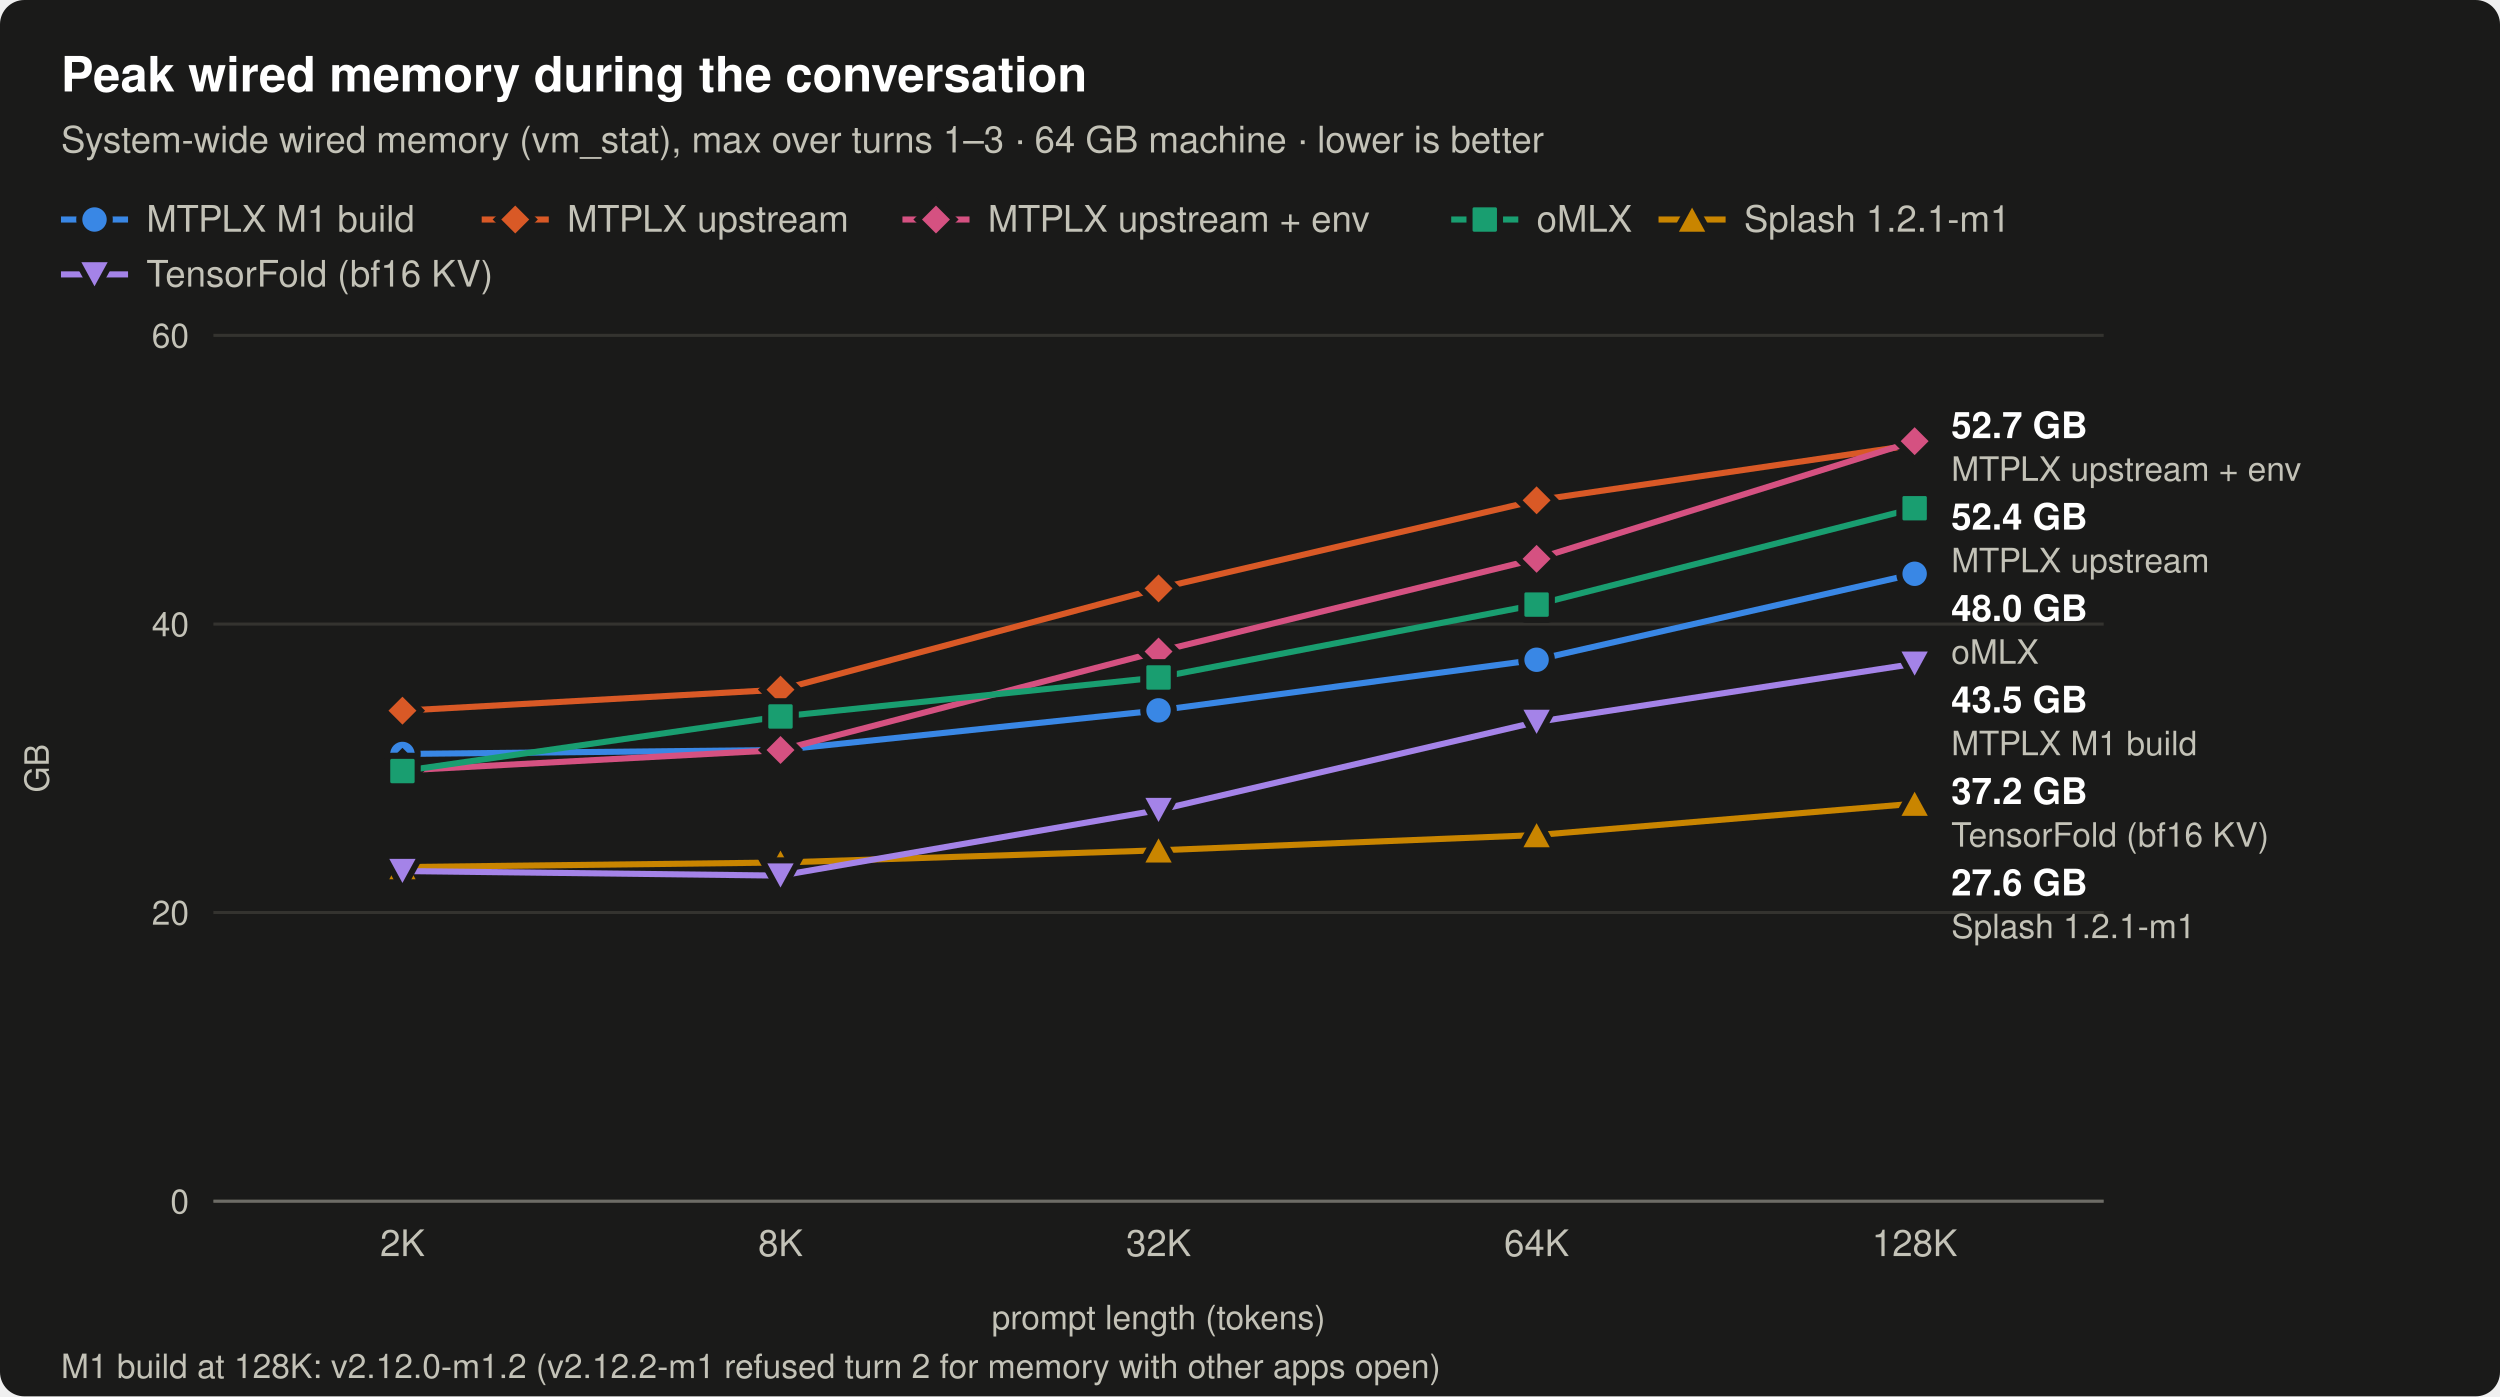
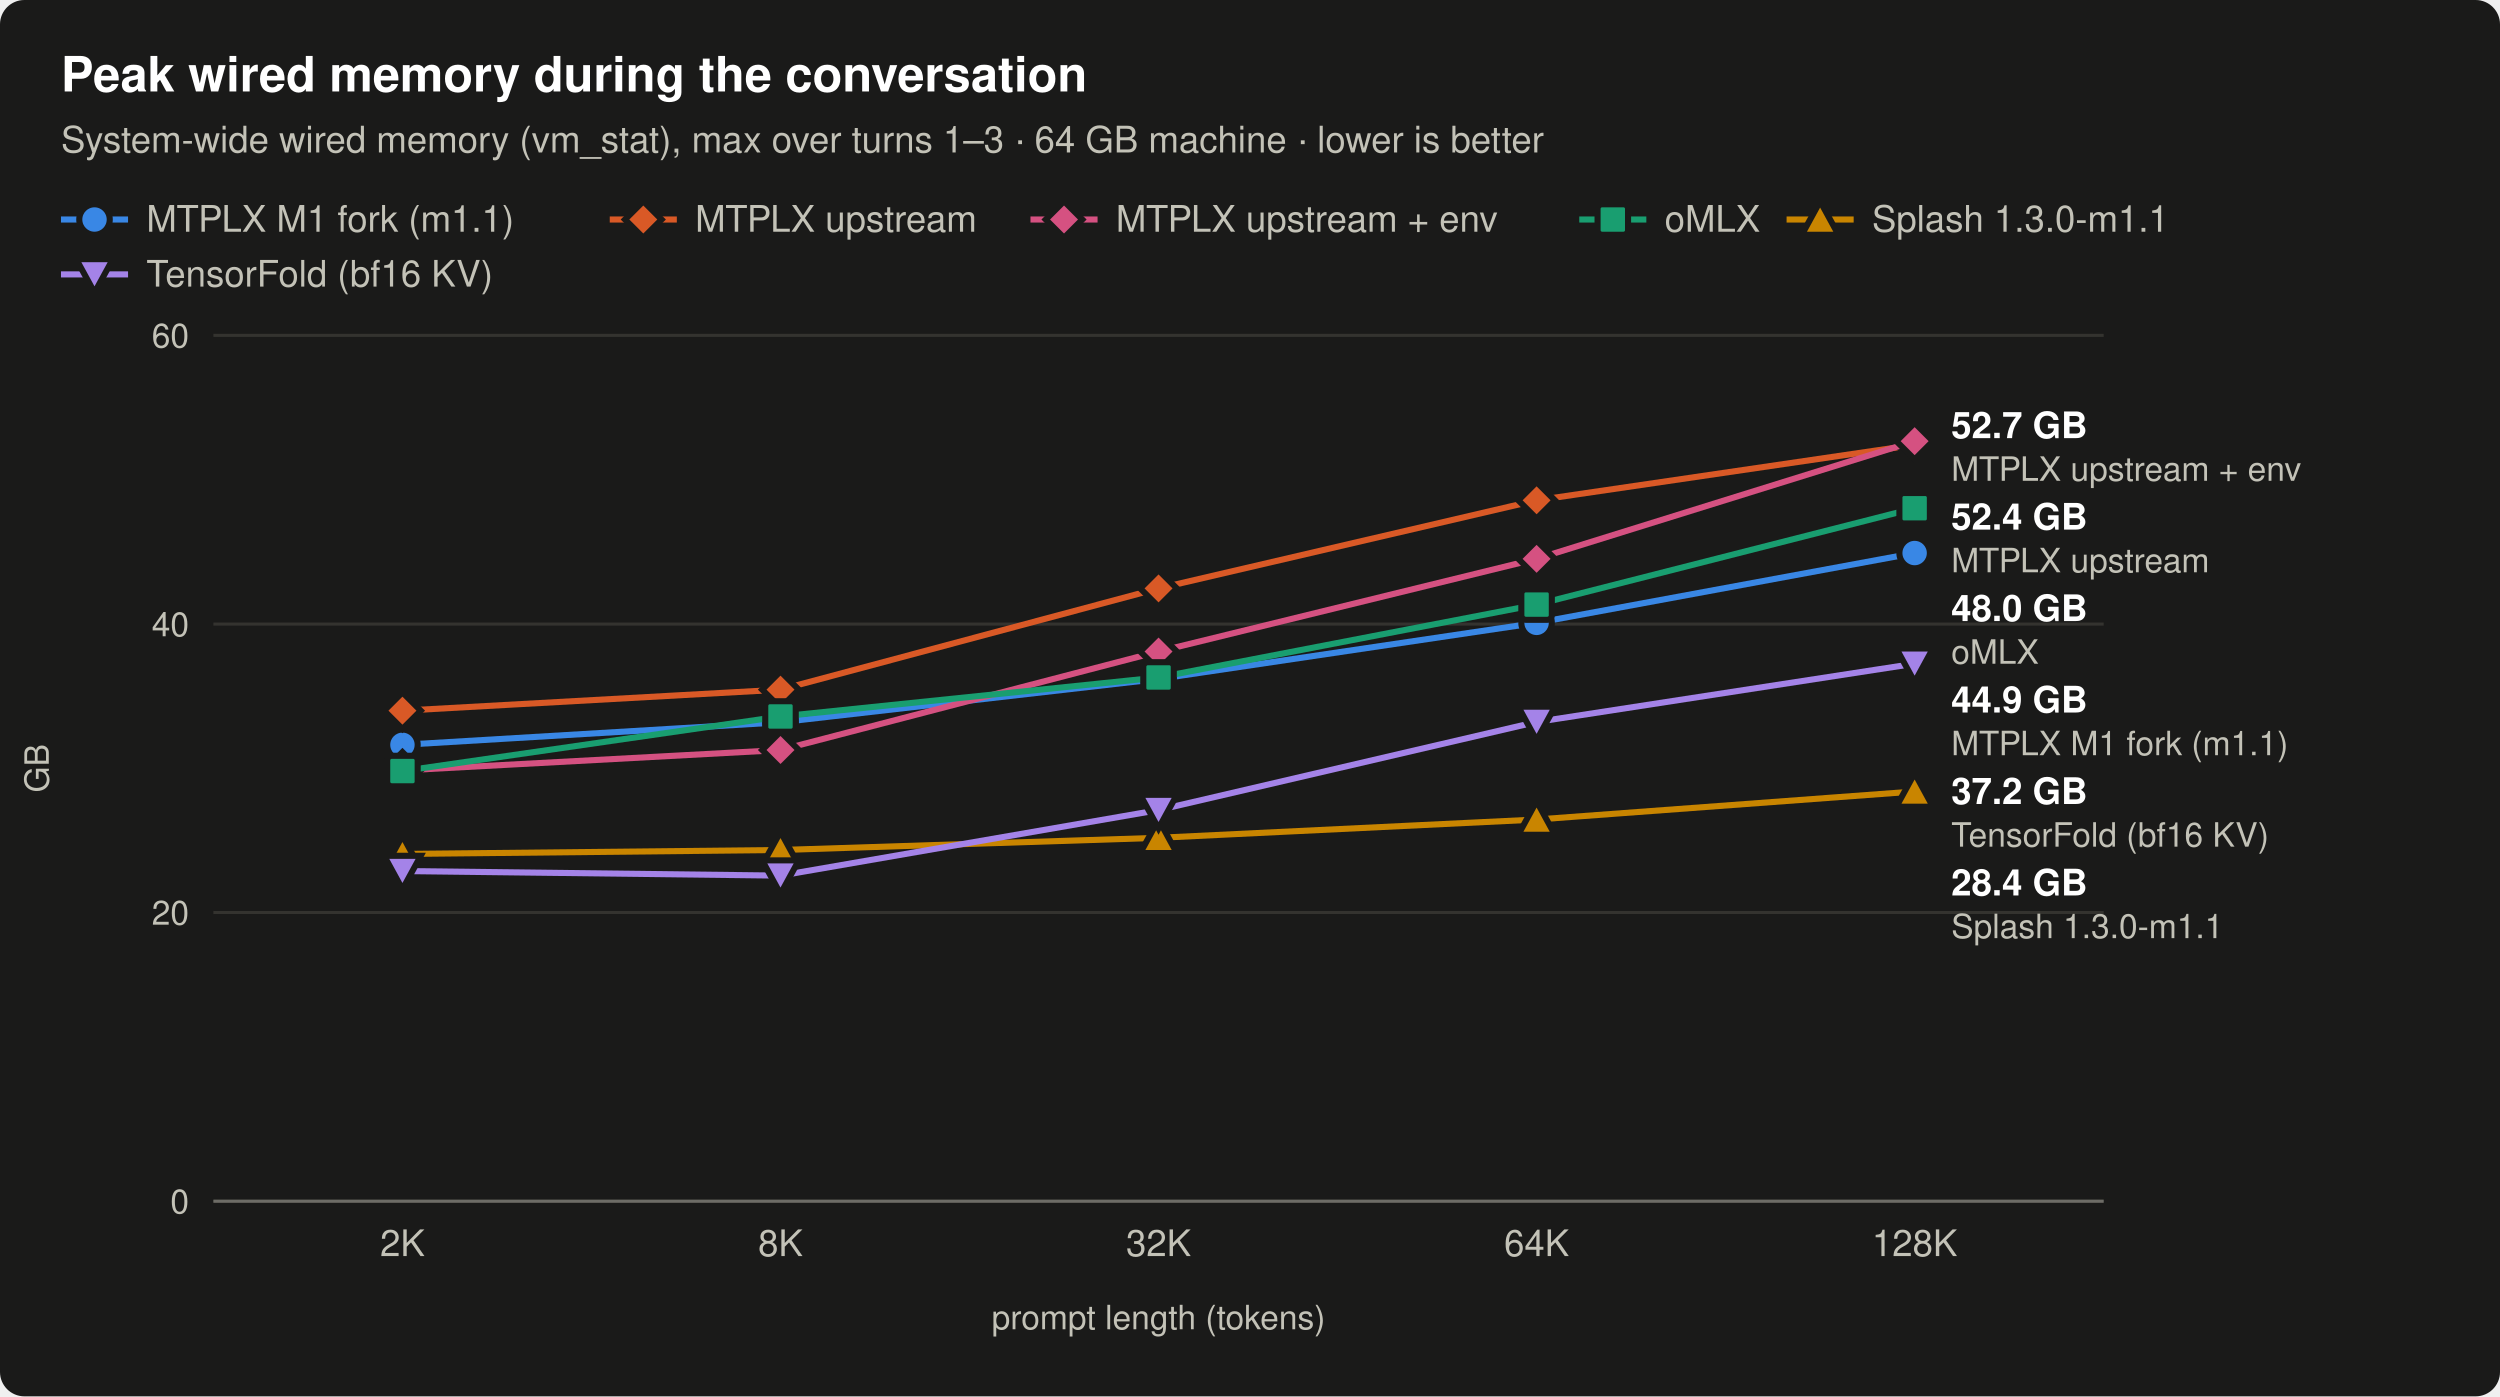
<svg xmlns="http://www.w3.org/2000/svg" viewBox="0 0 820 458" width="820" height="458" role="img" aria-label="Peak wired memory during the conversation" font-family="-apple-system,BlinkMacSystemFont,Segoe UI,Helvetica,Arial,sans-serif">
  <rect width="820" height="458" rx="8" fill="#1a1a19" />
  <text x="20" y="30" fill="#ffffff" font-size="16" font-weight="600">Peak wired memory during the conversation</text>
  <text x="20" y="50" fill="#c3c2b7" font-size="12">System-wide wired memory (vm_stat), max over turns 1–3 · 64 GB machine · lower is better</text>
  <line x1="20" x2="42" y1="72" y2="72" stroke="#3987e5" stroke-width="2" />
  <circle cx="31" cy="72" r="5" fill="#3987e5" stroke="#1a1a19" stroke-width="2" />
-   <text x="48" y="76" fill="#c3c2b7" font-size="12">MTPLX M1 build</text>
-   <line x1="158" x2="180" y1="72" y2="72" stroke="#d95926" stroke-width="2" />
-   <path d="M169 66L175 72L169 78L163 72Z" fill="#d95926" stroke="#1a1a19" stroke-width="2" />
-   <text x="186" y="76" fill="#c3c2b7" font-size="12">MTPLX upstream</text>
-   <line x1="296" x2="318" y1="72" y2="72" stroke="#d55181" stroke-width="2" />
-   <path d="M307 66L313 72L307 78L301 72Z" fill="#d55181" stroke="#1a1a19" stroke-width="2" />
-   <text x="324" y="76" fill="#c3c2b7" font-size="12">MTPLX upstream + env</text>
-   <line x1="476" x2="498" y1="72" y2="72" stroke="#199e70" stroke-width="2" />
-   <rect x="482" y="67" width="10" height="10" rx="1.5" fill="#199e70" stroke="#1a1a19" stroke-width="2" />
-   <text x="504" y="76" fill="#c3c2b7" font-size="12">oMLX</text>
-   <line x1="544" x2="566" y1="72" y2="72" stroke="#c98500" stroke-width="2" />
-   <path d="M555 66L561 77L549 77Z" fill="#c98500" stroke="#1a1a19" stroke-width="2" />
-   <text x="572" y="76" fill="#c3c2b7" font-size="12">Splash 1.2.1-m1</text>
+   <text x="48" y="76" fill="#c3c2b7" font-size="12">MTPLX M1 fork (m1.1)</text>
+   <line x1="200" x2="222" y1="72" y2="72" stroke="#d95926" stroke-width="2" />
+   <path d="M211 66L217 72L211 78L205 72Z" fill="#d95926" stroke="#1a1a19" stroke-width="2" />
+   <text x="228" y="76" fill="#c3c2b7" font-size="12">MTPLX upstream</text>
+   <line x1="338" x2="360" y1="72" y2="72" stroke="#d55181" stroke-width="2" />
+   <path d="M349 66L355 72L349 78L343 72Z" fill="#d55181" stroke="#1a1a19" stroke-width="2" />
+   <text x="366" y="76" fill="#c3c2b7" font-size="12">MTPLX upstream + env</text>
+   <line x1="518" x2="540" y1="72" y2="72" stroke="#199e70" stroke-width="2" />
+   <rect x="524" y="67" width="10" height="10" rx="1.5" fill="#199e70" stroke="#1a1a19" stroke-width="2" />
+   <text x="546" y="76" fill="#c3c2b7" font-size="12">oMLX</text>
+   <line x1="586" x2="608" y1="72" y2="72" stroke="#c98500" stroke-width="2" />
+   <path d="M597 66L603 77L591 77Z" fill="#c98500" stroke="#1a1a19" stroke-width="2" />
+   <text x="614" y="76" fill="#c3c2b7" font-size="12">Splash 1.3.0-m1.1</text>
  <line x1="20" x2="42" y1="90" y2="90" stroke="#a483e8" stroke-width="2" />
  <path d="M31 96L37 85L25 85Z" fill="#a483e8" stroke="#1a1a19" stroke-width="2" />
  <text x="48" y="94" fill="#c3c2b7" font-size="12">TensorFold (bf16 KV)</text>
  <line x1="70" x2="690" y1="394.0" y2="394.0" stroke="#34332f" />
  <text x="62" y="398.0" fill="#c3c2b7" font-size="11" text-anchor="end">0</text>
  <line x1="70" x2="690" y1="299.3" y2="299.3" stroke="#34332f" />
  <text x="62" y="303.3" fill="#c3c2b7" font-size="11" text-anchor="end">20</text>
  <line x1="70" x2="690" y1="204.7" y2="204.7" stroke="#34332f" />
  <text x="62" y="208.7" fill="#c3c2b7" font-size="11" text-anchor="end">40</text>
  <line x1="70" x2="690" y1="110.0" y2="110.0" stroke="#34332f" />
  <text x="62" y="114.0" fill="#c3c2b7" font-size="11" text-anchor="end">60</text>
  <line x1="70" x2="690" y1="394" y2="394" stroke="#6d6c66" />
  <text x="132.0" y="412" fill="#c3c2b7" font-size="12" text-anchor="middle">2K</text>
  <text x="256.0" y="412" fill="#c3c2b7" font-size="12" text-anchor="middle">8K</text>
  <text x="380.0" y="412" fill="#c3c2b7" font-size="12" text-anchor="middle">32K</text>
  <text x="504.0" y="412" fill="#c3c2b7" font-size="12" text-anchor="middle">64K</text>
  <text x="628.0" y="412" fill="#c3c2b7" font-size="12" text-anchor="middle">128K</text>
  <text x="380.0" y="436" fill="#c3c2b7" font-size="11" text-anchor="middle">prompt length (tokens)</text>
  <text x="16" y="252.0" fill="#c3c2b7" font-size="11" text-anchor="middle" transform="rotate(-90 16 252.0)">GB</text>
-   <polyline points="132.0,247.3 256.0,246.0 380.0,233.0 504.0,216.4 628.0,188.2" fill="none" stroke="#3987e5" stroke-width="2" stroke-linejoin="round" />
-   <circle cx="132.0" cy="247.3" r="5" fill="#3987e5" stroke="#1a1a19" stroke-width="2" />
-   <circle cx="256.0" cy="246.0" r="5" fill="#3987e5" stroke="#1a1a19" stroke-width="2" />
-   <circle cx="380.0" cy="233.0" r="5" fill="#3987e5" stroke="#1a1a19" stroke-width="2" />
-   <circle cx="504.0" cy="216.4" r="5" fill="#3987e5" stroke="#1a1a19" stroke-width="2" />
-   <circle cx="628.0" cy="188.2" r="5" fill="#3987e5" stroke="#1a1a19" stroke-width="2" />
+   <polyline points="132.0,244.3 256.0,236.9 380.0,222.7 504.0,204.3 628.0,181.4" fill="none" stroke="#3987e5" stroke-width="2" stroke-linejoin="round" />
+   <circle cx="132.0" cy="244.3" r="5" fill="#3987e5" stroke="#1a1a19" stroke-width="2" />
+   <circle cx="256.0" cy="236.9" r="5" fill="#3987e5" stroke="#1a1a19" stroke-width="2" />
+   <circle cx="380.0" cy="222.7" r="5" fill="#3987e5" stroke="#1a1a19" stroke-width="2" />
+   <circle cx="504.0" cy="204.3" r="5" fill="#3987e5" stroke="#1a1a19" stroke-width="2" />
+   <circle cx="628.0" cy="181.4" r="5" fill="#3987e5" stroke="#1a1a19" stroke-width="2" />
  <polyline points="132.0,233.1 256.0,226.2 380.0,193.0 504.0,164.1 628.0,145.9" fill="none" stroke="#d95926" stroke-width="2" stroke-linejoin="round" />
  <path d="M132.0 227.1L138.0 233.1L132.0 239.1L126.0 233.1Z" fill="#d95926" stroke="#1a1a19" stroke-width="2" />
  <path d="M256.0 220.2L262.0 226.2L256.0 232.2L250.0 226.2Z" fill="#d95926" stroke="#1a1a19" stroke-width="2" />
  <path d="M380.0 187.0L386.0 193.0L380.0 199.0L374.0 193.0Z" fill="#d95926" stroke="#1a1a19" stroke-width="2" />
  <path d="M504.0 158.1L510.0 164.1L504.0 170.1L498.0 164.1Z" fill="#d95926" stroke="#1a1a19" stroke-width="2" />
  <path d="M628.0 139.9L634.0 145.9L628.0 151.9L622.0 145.9Z" fill="#d95926" stroke="#1a1a19" stroke-width="2" />
  <polyline points="132.0,252.7 256.0,246.0 380.0,213.7 504.0,183.3 628.0,144.7" fill="none" stroke="#d55181" stroke-width="2" stroke-linejoin="round" />
  <path d="M132.0 246.7L138.0 252.7L132.0 258.7L126.0 252.7Z" fill="#d55181" stroke="#1a1a19" stroke-width="2" />
  <path d="M256.0 240.0L262.0 246.0L256.0 252.0L250.0 246.0Z" fill="#d55181" stroke="#1a1a19" stroke-width="2" />
  <path d="M380.0 207.7L386.0 213.7L380.0 219.7L374.0 213.7Z" fill="#d55181" stroke="#1a1a19" stroke-width="2" />
  <path d="M504.0 177.3L510.0 183.3L504.0 189.3L498.0 183.3Z" fill="#d55181" stroke="#1a1a19" stroke-width="2" />
  <path d="M628.0 138.7L634.0 144.7L628.0 150.7L622.0 144.7Z" fill="#d55181" stroke="#1a1a19" stroke-width="2" />
  <polyline points="132.0,252.9 256.0,235.0 380.0,222.2 504.0,198.3 628.0,166.7" fill="none" stroke="#199e70" stroke-width="2" stroke-linejoin="round" />
  <rect x="127.0" y="247.9" width="10" height="10" rx="1.5" fill="#199e70" stroke="#1a1a19" stroke-width="2" />
  <rect x="251.0" y="230.0" width="10" height="10" rx="1.5" fill="#199e70" stroke="#1a1a19" stroke-width="2" />
  <rect x="375.0" y="217.2" width="10" height="10" rx="1.5" fill="#199e70" stroke="#1a1a19" stroke-width="2" />
  <rect x="499.0" y="193.3" width="10" height="10" rx="1.5" fill="#199e70" stroke="#1a1a19" stroke-width="2" />
  <rect x="623.0" y="161.7" width="10" height="10" rx="1.5" fill="#199e70" stroke="#1a1a19" stroke-width="2" />
-   <polyline points="132.0,284.4 256.0,282.9 380.0,278.9 504.0,273.9 628.0,263.6" fill="none" stroke="#c98500" stroke-width="2" stroke-linejoin="round" />
-   <path d="M132.0 278.4L138.0 289.4L126.0 289.4Z" fill="#c98500" stroke="#1a1a19" stroke-width="2" />
-   <path d="M256.0 276.9L262.0 287.9L250.0 287.9Z" fill="#c98500" stroke="#1a1a19" stroke-width="2" />
-   <path d="M380.0 272.9L386.0 283.9L374.0 283.9Z" fill="#c98500" stroke="#1a1a19" stroke-width="2" />
-   <path d="M504.0 267.9L510.0 278.9L498.0 278.9Z" fill="#c98500" stroke="#1a1a19" stroke-width="2" />
-   <path d="M628.0 257.6L634.0 268.6L622.0 268.6Z" fill="#c98500" stroke="#1a1a19" stroke-width="2" />
+   <polyline points="132.0,280.1 256.0,278.8 380.0,274.8 504.0,268.8 628.0,259.6" fill="none" stroke="#c98500" stroke-width="2" stroke-linejoin="round" />
+   <path d="M132.0 274.1L138.0 285.1L126.0 285.1Z" fill="#c98500" stroke="#1a1a19" stroke-width="2" />
+   <path d="M256.0 272.8L262.0 283.8L250.0 283.8Z" fill="#c98500" stroke="#1a1a19" stroke-width="2" />
+   <path d="M380.0 268.8L386.0 279.8L374.0 279.8Z" fill="#c98500" stroke="#1a1a19" stroke-width="2" />
+   <path d="M504.0 262.8L510.0 273.8L498.0 273.8Z" fill="#c98500" stroke="#1a1a19" stroke-width="2" />
+   <path d="M628.0 253.6L634.0 264.6L622.0 264.6Z" fill="#c98500" stroke="#1a1a19" stroke-width="2" />
  <polyline points="132.0,285.7 256.0,287.2 380.0,265.7 504.0,236.8 628.0,217.7" fill="none" stroke="#a483e8" stroke-width="2" stroke-linejoin="round" />
  <path d="M132.0 291.7L138.0 280.7L126.0 280.7Z" fill="#a483e8" stroke="#1a1a19" stroke-width="2" />
  <path d="M256.0 293.2L262.0 282.2L250.0 282.2Z" fill="#a483e8" stroke="#1a1a19" stroke-width="2" />
  <path d="M380.0 271.7L386.0 260.7L374.0 260.7Z" fill="#a483e8" stroke="#1a1a19" stroke-width="2" />
  <path d="M504.0 242.8L510.0 231.8L498.0 231.8Z" fill="#a483e8" stroke="#1a1a19" stroke-width="2" />
  <path d="M628.0 223.7L634.0 212.7L622.0 212.7Z" fill="#a483e8" stroke="#1a1a19" stroke-width="2" />
  <text x="640.0" y="143.7" fill="#ffffff" font-size="12" font-weight="600">52.7 GB</text>
  <text x="640.0" y="157.7" fill="#c3c2b7" font-size="11">MTPLX upstream + env</text>
  <text x="640.0" y="173.7" fill="#ffffff" font-size="12" font-weight="600">52.4 GB</text>
  <text x="640.0" y="187.7" fill="#c3c2b7" font-size="11">MTPLX upstream</text>
  <text x="640.0" y="203.7" fill="#ffffff" font-size="12" font-weight="600">48.0 GB</text>
  <text x="640.0" y="217.7" fill="#c3c2b7" font-size="11">oMLX</text>
-   <text x="640.0" y="233.7" fill="#ffffff" font-size="12" font-weight="600">43.5 GB</text>
-   <text x="640.0" y="247.7" fill="#c3c2b7" font-size="11">MTPLX M1 build</text>
+   <text x="640.0" y="233.7" fill="#ffffff" font-size="12" font-weight="600">44.9 GB</text>
+   <text x="640.0" y="247.7" fill="#c3c2b7" font-size="11">MTPLX M1 fork (m1.1)</text>
  <text x="640.0" y="263.7" fill="#ffffff" font-size="12" font-weight="600">37.2 GB</text>
  <text x="640.0" y="277.7" fill="#c3c2b7" font-size="11">TensorFold (bf16 KV)</text>
-   <text x="640.0" y="293.7" fill="#ffffff" font-size="12" font-weight="600">27.6 GB</text>
-   <text x="640.0" y="307.7" fill="#c3c2b7" font-size="11">Splash 1.2.1-m1</text>
-   <text x="20" y="452" fill="#c3c2b7" font-size="11">M1 build at 128K: v2.12.0-m1.2 (v2.12.2-m1 refused turn 2 for memory with other apps open)</text>
+   <text x="640.0" y="293.7" fill="#ffffff" font-size="12" font-weight="600">28.4 GB</text>
+   <text x="640.0" y="307.7" fill="#c3c2b7" font-size="11">Splash 1.3.0-m1.1</text>
</svg>
